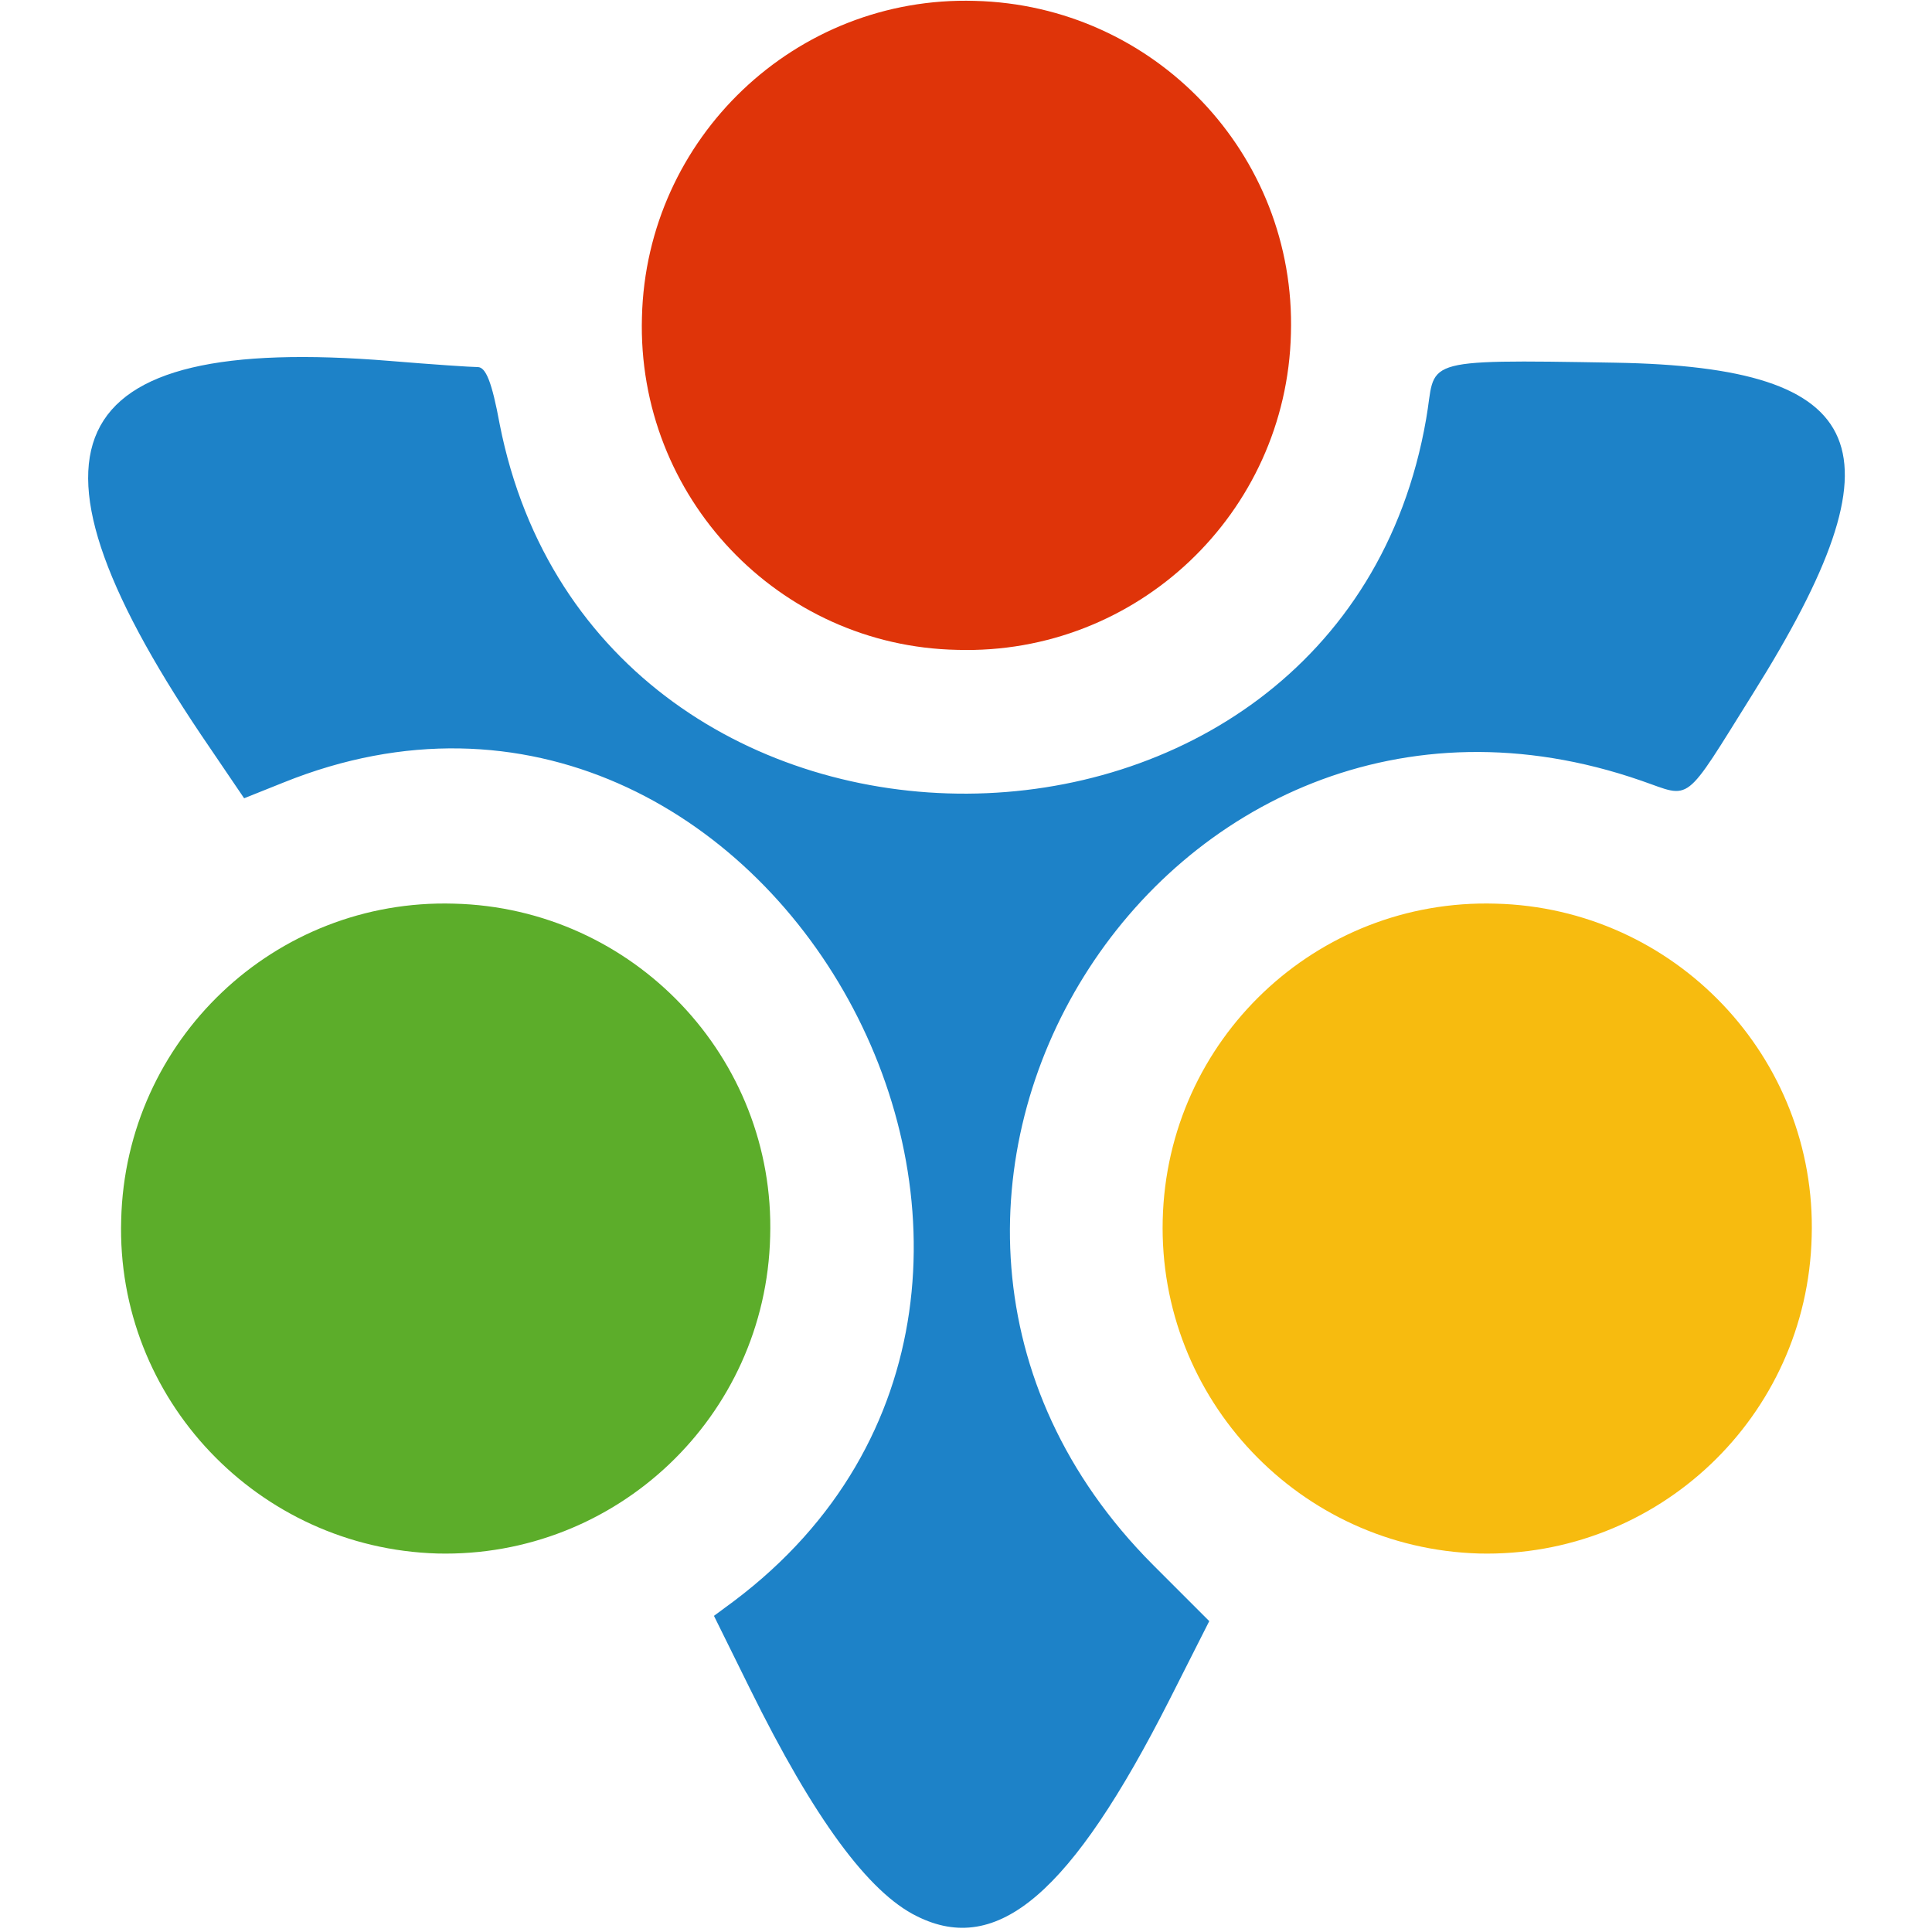
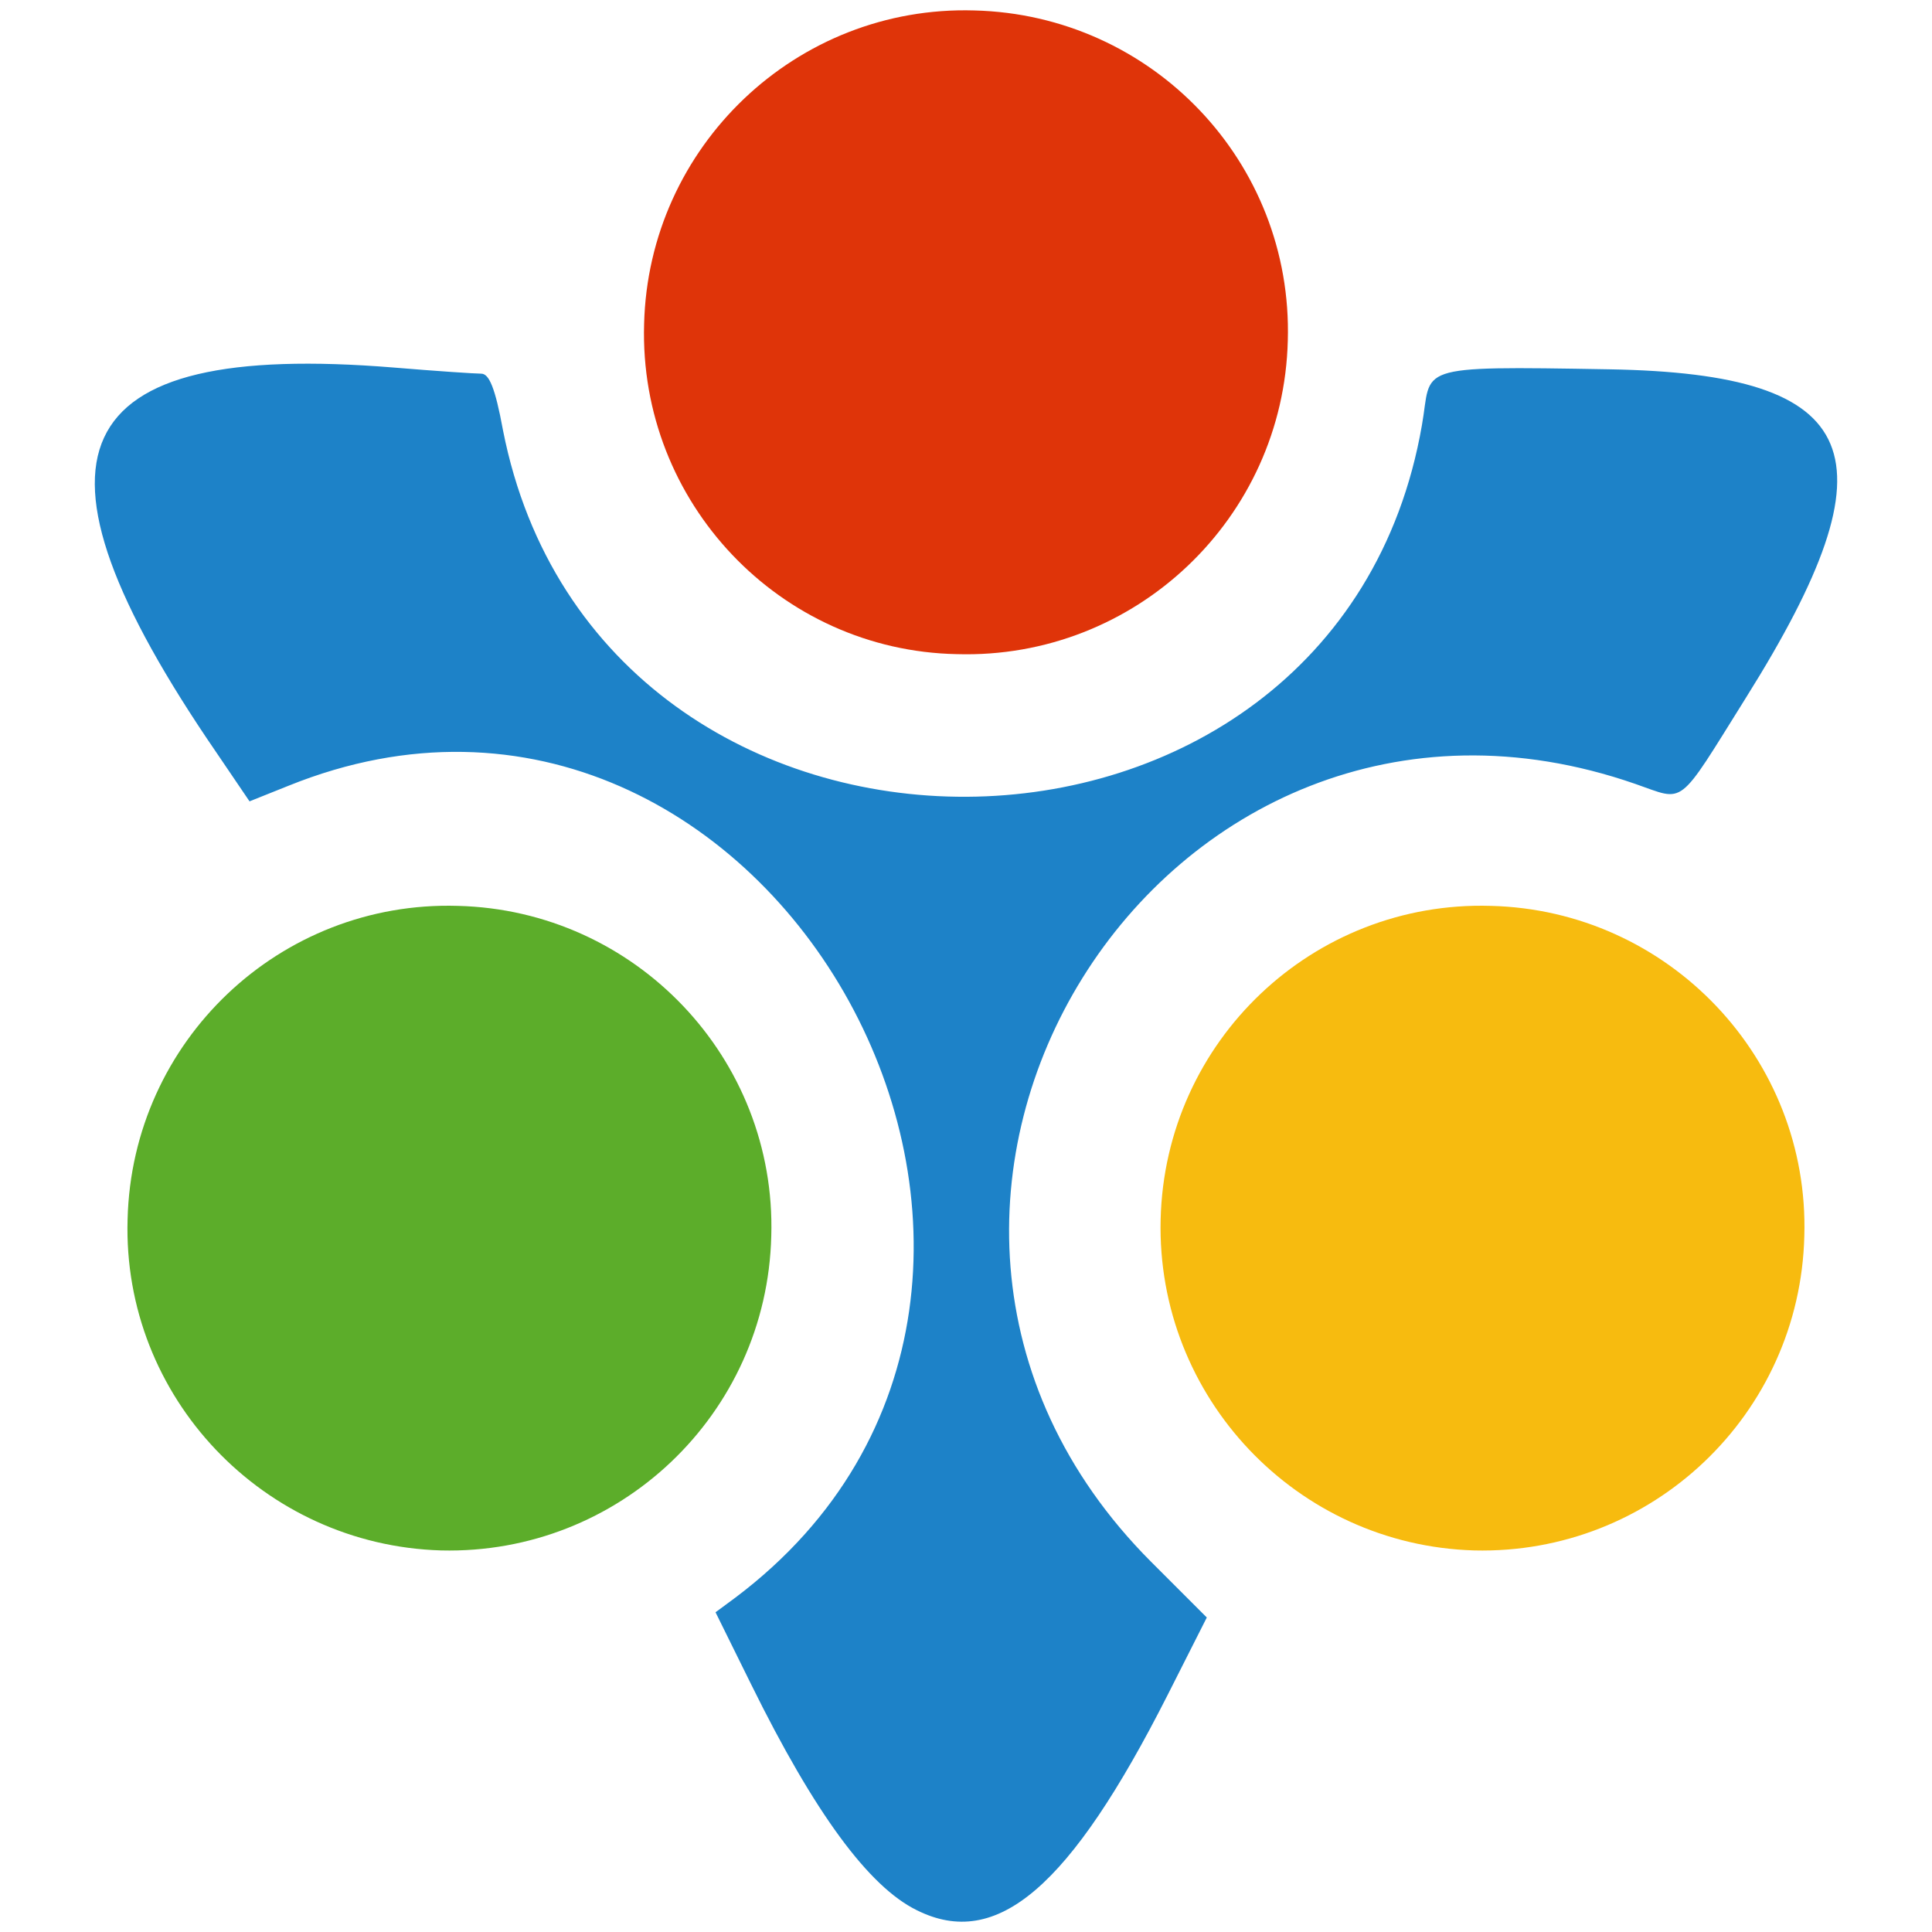
- <svg xmlns="http://www.w3.org/2000/svg" version="1.2" baseProfile="tiny-ps" viewBox="90 90 220 220" xml:space="preserve">
-   <path fill="#1D82C8" d="M194.4,308.2c-5.5-2.7-11.7-11.1-19-25.9l-4.1-8.3l2.3-1.7c47.8-36,4-115.5-51.3-93.2l-4.5,1.8l-3.8-5.6         c-23.6-34.4-17.6-47.3,20.4-44.2c4.8,0.4,9.3,0.7,10,0.7c0.9,0,1.6,1.6,2.5,6.5c11.1,56.4,95.7,56,105.5-0.6c1.2-6.7-1.4-6.8,21.5-6.4         c29.3,0.5,33.2,9.8,15.7,37.7c-8,12.8-6.9,11.9-12.7,9.9c-54.4-18.9-96.3,48.5-55.6,89.3l6.4,6.4l-4.5,8.9         C212,305.6,203.6,312.8,194.4,308.2z" />
-   <path fill="#DF3409" d="M163.1,126.1c0.5-20.4,17.5-36.6,37.9-36c20.4,0.5,36.6,17.4,36,37.9c-0.5,20.4-17.5,36.6-38,36         C178.7,163.6,162.5,146.6,163.1,126.1z" />
-   <path fill="#F7BB0F" d="M222.4,228.9c0.5-20.5,17.5-36.6,37.9-36c20.4,0.5,36.6,17.5,36,37.9c-0.5,20.5-17.5,36.6-37.9,36.1         C238,266.3,221.9,249.3,222.4,228.9z" />
-   <path fill="#5CAD2A" d="M103.8,228.9c0.5-20.5,17.5-36.6,37.9-36c20.4,0.5,36.6,17.5,36,37.9c-0.5,20.5-17.5,36.6-37.9,36.1         C119.4,266.3,103.2,249.3,103.8,228.9z" />
+ <svg xmlns="http://www.w3.org/2000/svg" version="1.2" viewBox="0 0 400 400" xml:space="preserve">
+   <g transform="matrix(1.80338,0,0,1.80338,-160.7756,-160.3213)">
+     <path fill="#1d82c8" d="m 194.4,308.2 c -5.5,-2.7 -11.7,-11.1 -19,-25.9 l -4.1,-8.3 2.3,-1.7 c 47.8,-36 4,-115.5 -51.3,-93.2 l -4.5,1.8 -3.8,-5.6 C 90.4,140.9 96.4,128 134.4,131.1 c 4.8,0.4 9.3,0.7 10,0.7 0.9,0 1.6,1.6 2.5,6.5 11.1,56.4 95.7,56 105.5,-0.6 1.2,-6.7 -1.4,-6.8 21.5,-6.4 29.3,0.5 33.2,9.8 15.7,37.7 -8,12.8 -6.9,11.9 -12.7,9.9 -54.4,-18.9 -96.3,48.5 -55.6,89.3 l 6.4,6.4 -4.5,8.9 c -11.2,22.1 -19.6,29.3 -28.8,24.7 z" />
+     <path fill="#df3409" d="m 163.1,126.1 c 0.5,-20.4 17.5,-36.6 37.9,-36 20.4,0.5 36.6,17.4 36,37.9 -0.5,20.4 -17.5,36.6 -38,36 -20.3,-0.4 -36.5,-17.4 -35.9,-37.9 z" />
+     <path fill="#f7bb0f" d="m 222.4,228.9 c 0.5,-20.5 17.5,-36.6 37.9,-36 20.4,0.5 36.6,17.5 36,37.9 -0.5,20.5 -17.5,36.6 -37.9,36.1 -20.4,-0.6 -36.5,-17.6 -36,-38 z" />
+     <path fill="#5cad2a" d="m 103.8,228.9 c 0.5,-20.5 17.5,-36.6 37.9,-36 20.4,0.5 36.6,17.5 36,37.9 -0.5,20.5 -17.5,36.6 -37.9,36.1 -20.4,-0.6 -36.6,-17.6 -36,-38 z" />
+   </g>
</svg>
